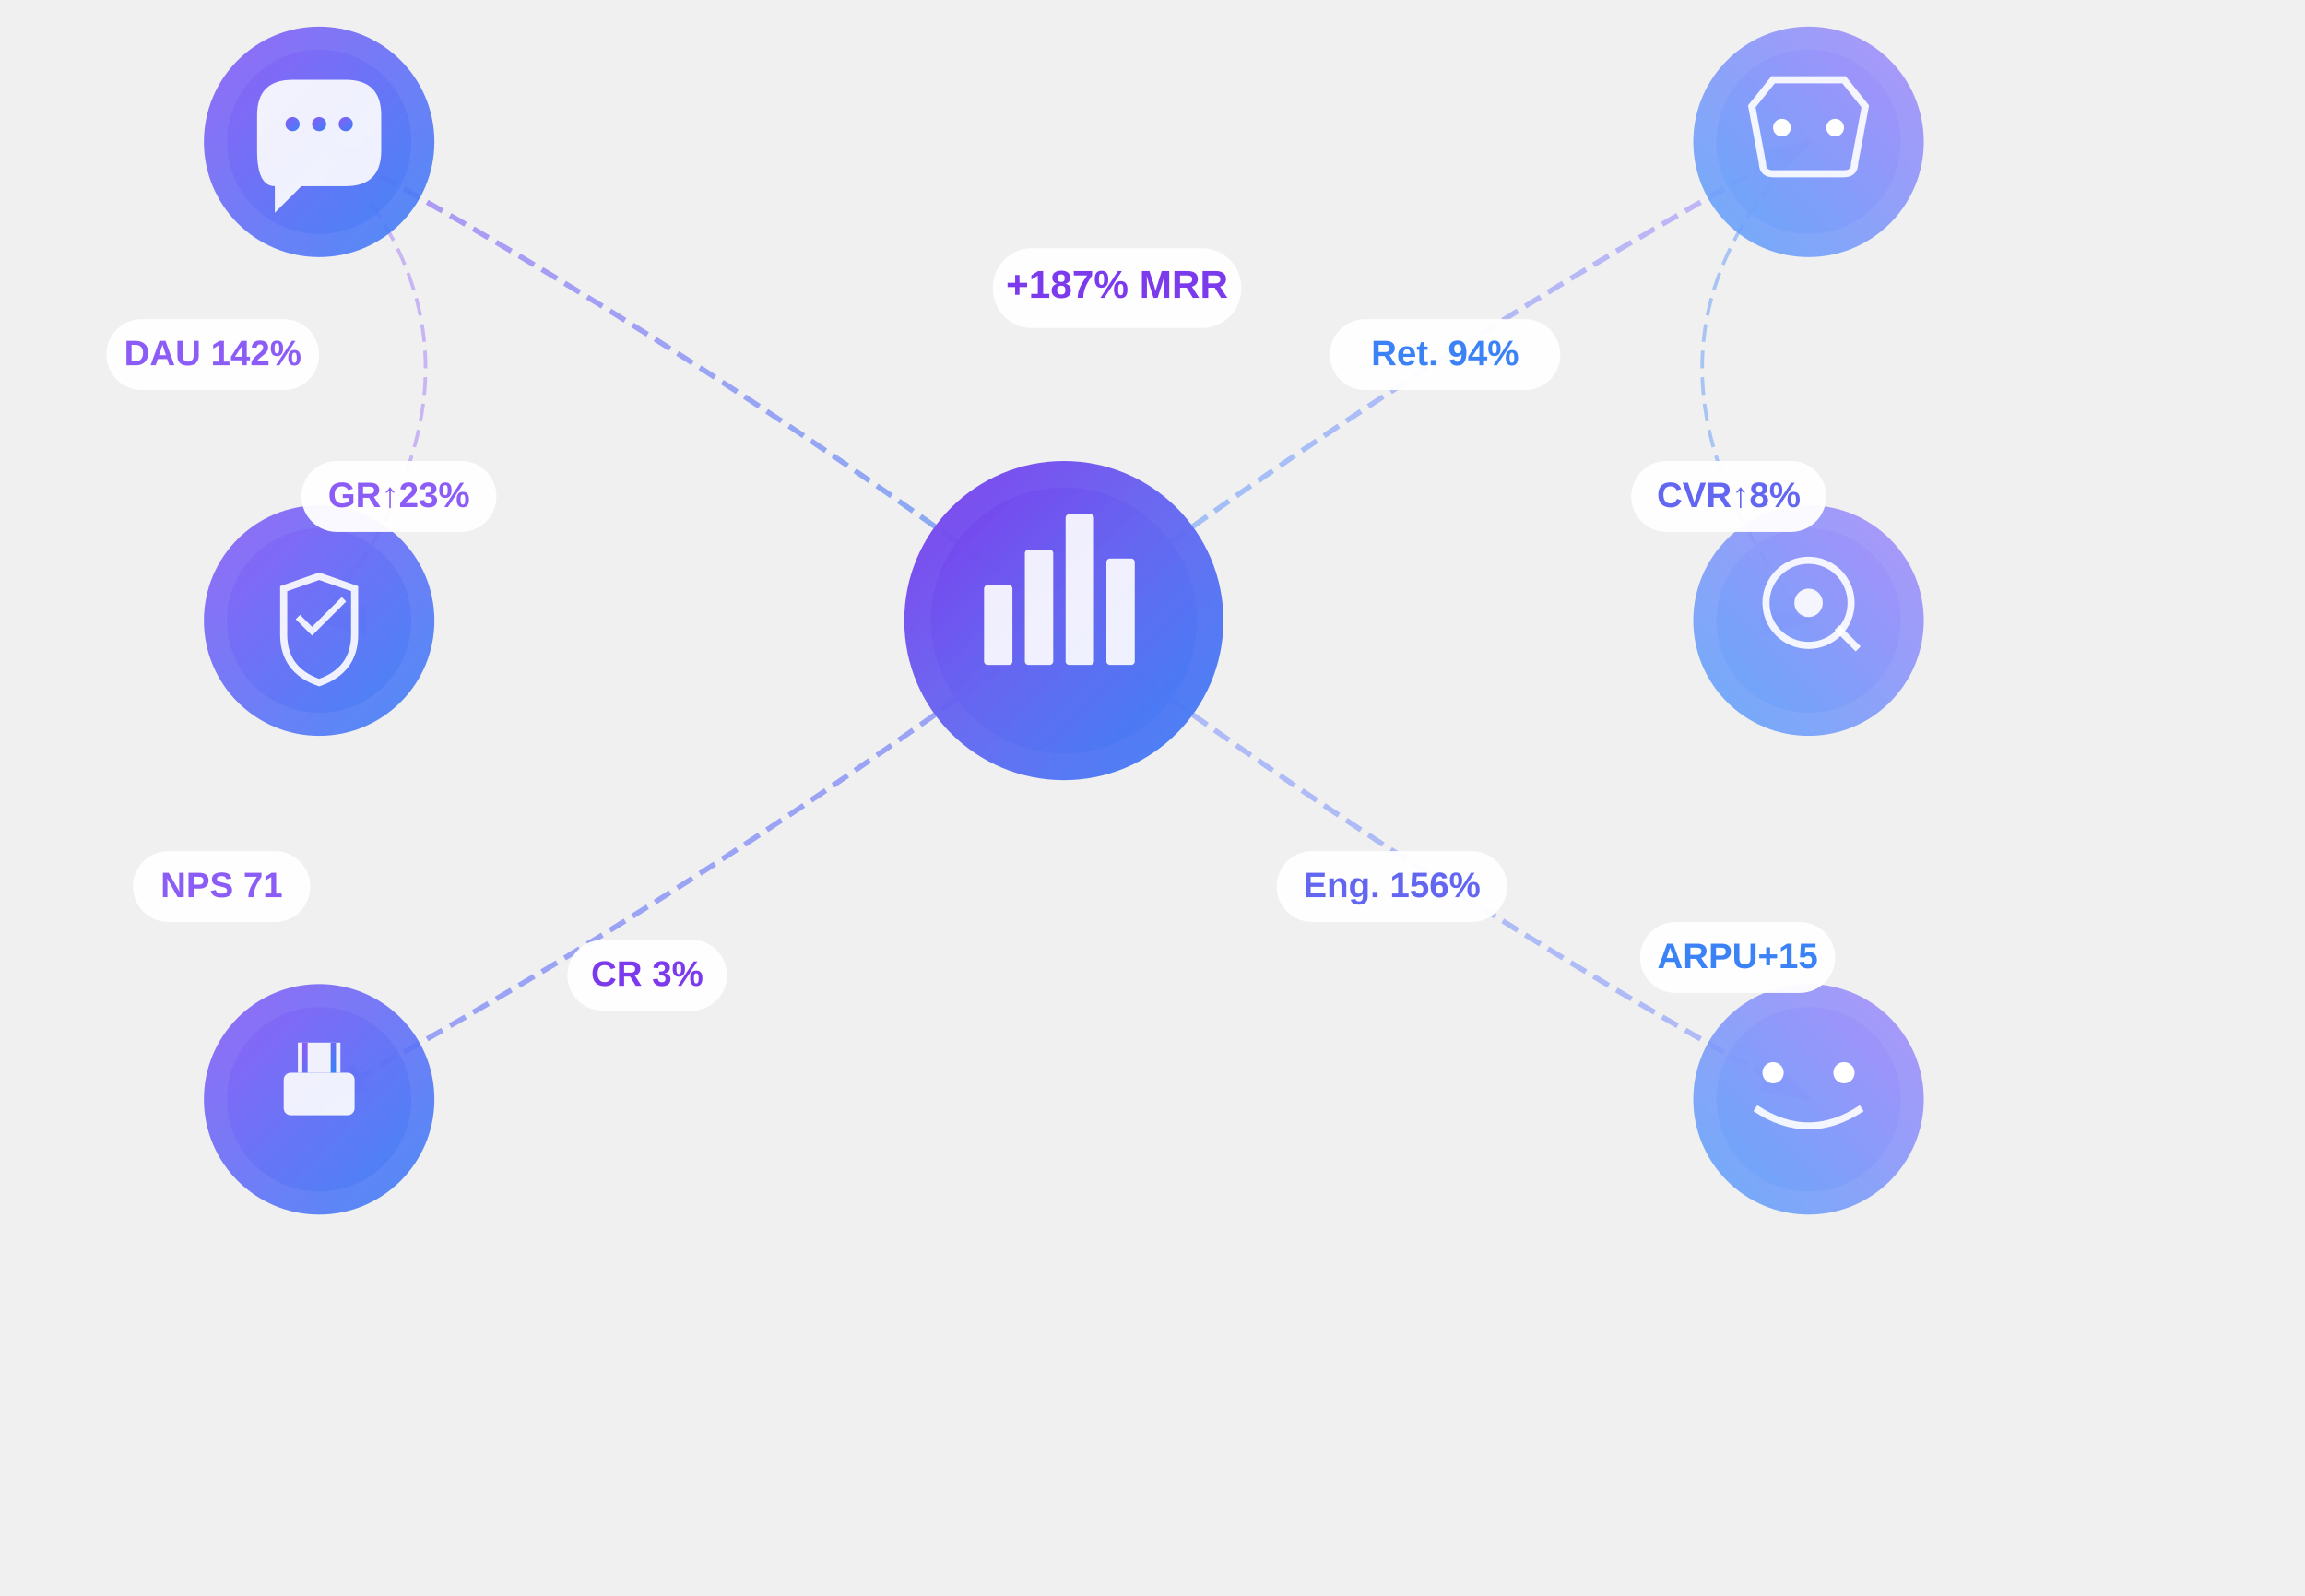
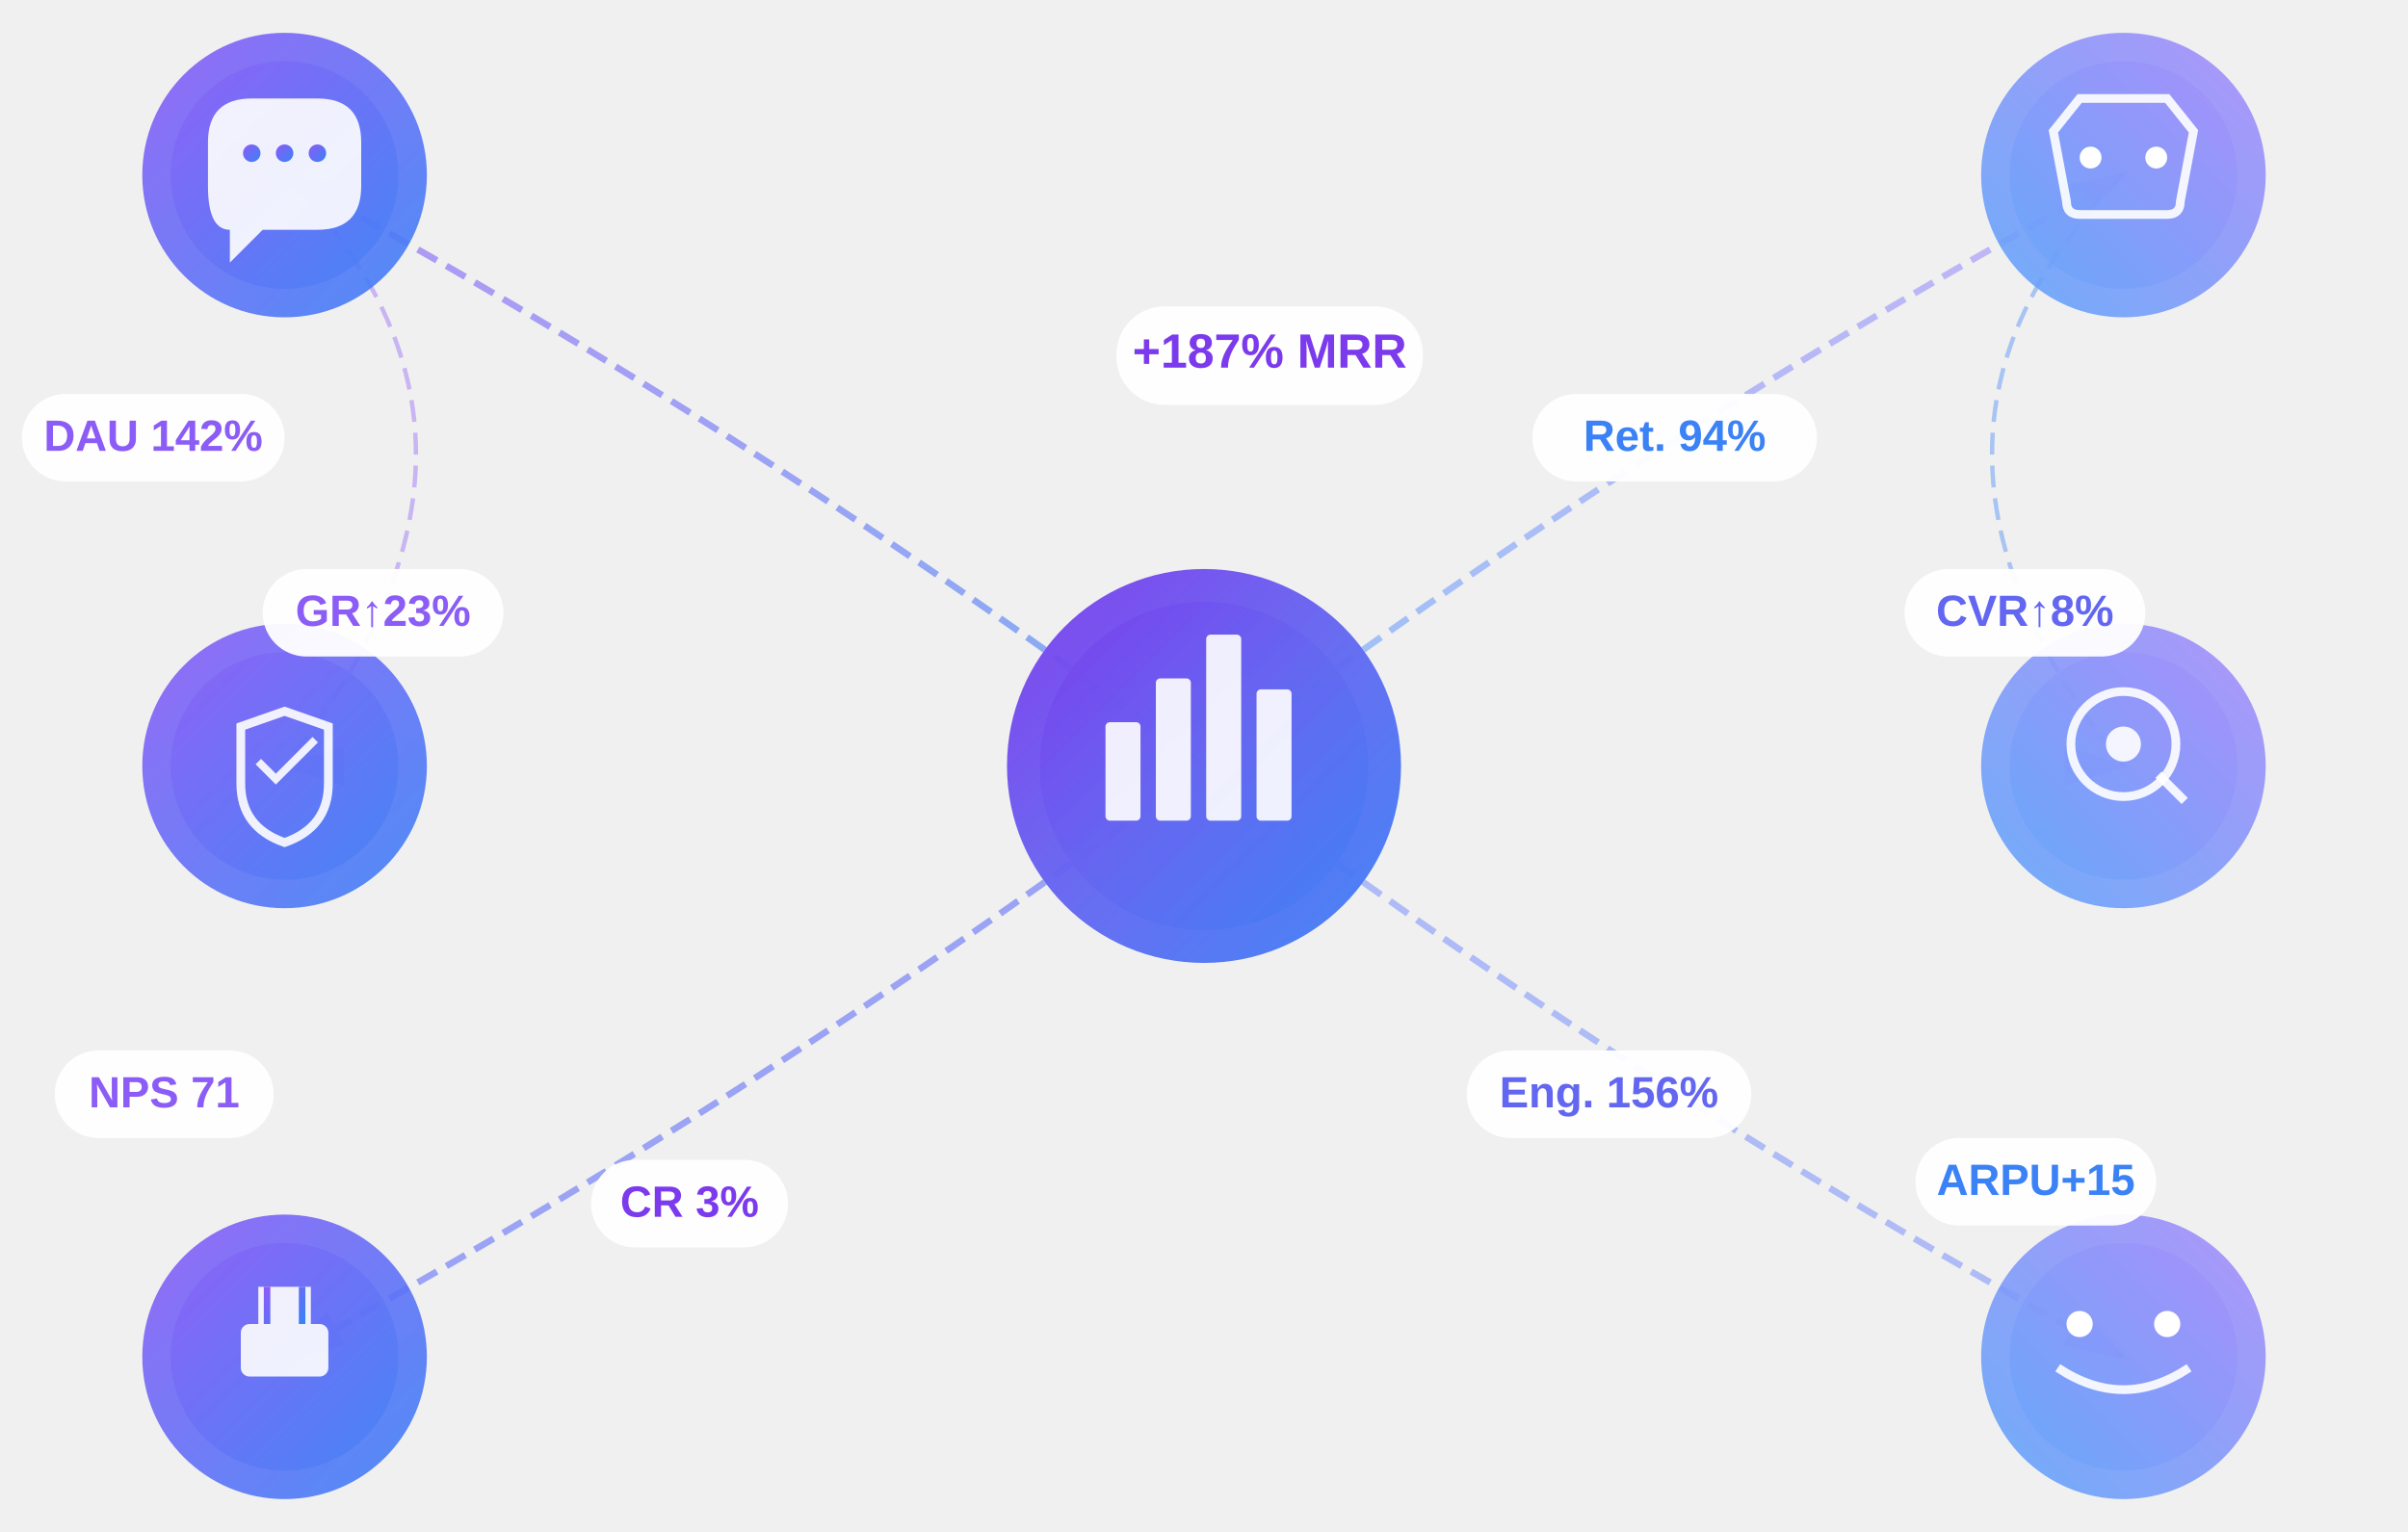
- <svg xmlns="http://www.w3.org/2000/svg" viewBox="100 100 1300 900">
+ <svg xmlns="http://www.w3.org/2000/svg" viewBox="150 100 1100 700" preserveAspectRatio="xMidYMid meet" width="100%" height="100%">
  <defs>
    <linearGradient id="purpleBlue1" x1="0%" y1="0%" x2="100%" y2="100%">
      <stop offset="0%" style="stop-color:#8b5cf6;stop-opacity:1" />
      <stop offset="100%" style="stop-color:#3b82f6;stop-opacity:1" />
    </linearGradient>
    <linearGradient id="purpleBlue2" x1="100%" y1="0%" x2="0%" y2="100%">
      <stop offset="0%" style="stop-color:#a78bfa;stop-opacity:1" />
      <stop offset="100%" style="stop-color:#60a5fa;stop-opacity:1" />
    </linearGradient>
    <linearGradient id="centerGradient" x1="0%" y1="0%" x2="100%" y2="100%">
      <stop offset="0%" style="stop-color:#7c3aed;stop-opacity:1" />
      <stop offset="50%" style="stop-color:#6366f1;stop-opacity:1" />
      <stop offset="100%" style="stop-color:#3b82f6;stop-opacity:1" />
    </linearGradient>
    <marker id="arrowhead" markerWidth="10" markerHeight="10" refX="9" refY="3" orient="auto">
      <polygon points="0 0, 10 3, 0 6" fill="#8b5cf6" opacity="0.7" />
    </marker>
  </defs>
  <style>
    @keyframes flowLine {
      0% { stroke-dashoffset: 1000; }
      100% { stroke-dashoffset: 0; }
    }
    
    @keyframes float {
      0%, 100% { transform: translateY(0px); }
      50% { transform: translateY(-5px); }
    }
    
    .flow-line { 
      stroke-dasharray: 10 5;
      animation: flowLine 20s linear infinite;
    }
    .metric { animation: float 4s ease-in-out infinite; }
    .metric:nth-child(2n) { animation-delay: 0.5s; }
    .metric:nth-child(3n) { animation-delay: 1s; }
  </style>
  <path class="flow-line" d="M 700 450 Q 500 300 280 180" stroke="url(#purpleBlue1)" stroke-width="3" fill="none" opacity="0.6" marker-end="url(#arrowhead)" />
  <path class="flow-line" d="M 700 450 Q 900 300 1120 180" stroke="url(#purpleBlue2)" stroke-width="3" fill="none" opacity="0.6" marker-end="url(#arrowhead)" />
  <path class="flow-line" d="M 700 450 Q 500 450 280 450" stroke="url(#purpleBlue1)" stroke-width="3" fill="none" opacity="0.6" marker-end="url(#arrowhead)" />
  <path class="flow-line" d="M 700 450 Q 900 450 1120 450" stroke="url(#purpleBlue2)" stroke-width="3" fill="none" opacity="0.6" marker-end="url(#arrowhead)" />
  <path class="flow-line" d="M 700 450 Q 500 600 280 720" stroke="url(#purpleBlue1)" stroke-width="3" fill="none" opacity="0.6" marker-end="url(#arrowhead)" />
  <path class="flow-line" d="M 700 450 Q 900 600 1120 720" stroke="url(#purpleBlue2)" stroke-width="3" fill="none" opacity="0.6" marker-end="url(#arrowhead)" />
  <path class="flow-line" d="M 280 180 Q 400 300 280 450" stroke="#8b5cf6" stroke-width="2" fill="none" opacity="0.4" />
  <path class="flow-line" d="M 1120 180 Q 1000 300 1120 450" stroke="#3b82f6" stroke-width="2" fill="none" opacity="0.4" />
  <g id="centerNode">
    <circle cx="700" cy="450" r="90" fill="url(#centerGradient)" opacity="0.95" />
    <circle cx="700" cy="450" r="75" fill="url(#centerGradient)" opacity="0.7" />
    <rect x="655" y="430" width="16" height="45" fill="white" opacity="0.9" rx="2" />
    <rect x="678" y="410" width="16" height="65" fill="white" opacity="0.9" rx="2" />
    <rect x="701" y="390" width="16" height="85" fill="white" opacity="0.9" rx="2" />
    <rect x="724" y="415" width="16" height="60" fill="white" opacity="0.9" rx="2" />
  </g>
  <g id="node1">
    <circle cx="280" cy="180" r="65" fill="url(#purpleBlue1)" opacity="0.9" />
    <circle cx="280" cy="180" r="52" fill="url(#purpleBlue1)" opacity="0.6" />
    <path d="M 245 165 Q 245 145 265 145 L 295 145 Q 315 145 315 165 L 315 185 Q 315 205 295 205 L 270 205 L 255 220 L 255 205 Q 245 205 245 185 Z" fill="white" opacity="0.9" />
    <circle cx="265" cy="170" r="4" fill="url(#purpleBlue1)" />
    <circle cx="280" cy="170" r="4" fill="url(#purpleBlue1)" />
    <circle cx="295" cy="170" r="4" fill="url(#purpleBlue1)" />
  </g>
  <g id="node2">
    <circle cx="1120" cy="180" r="65" fill="url(#purpleBlue2)" opacity="0.9" />
    <circle cx="1120" cy="180" r="52" fill="url(#purpleBlue2)" opacity="0.6" />
    <path d="M 1088 160 L 1100 145 L 1140 145 L 1152 160 L 1146 192 Q 1146 198 1140 198 L 1100 198 Q 1094 198 1094 192 Z" fill="none" stroke="white" stroke-width="4" opacity="0.9" />
    <circle cx="1105" cy="172" r="5" fill="white" />
    <circle cx="1135" cy="172" r="5" fill="white" />
  </g>
  <g id="node3">
    <circle cx="280" cy="450" r="65" fill="url(#purpleBlue1)" opacity="0.9" />
    <circle cx="280" cy="450" r="52" fill="url(#purpleBlue1)" opacity="0.6" />
    <path d="M 280 425 L 260 432 L 260 458 Q 260 478 280 485 Q 300 478 300 458 L 300 432 Z" fill="none" stroke="white" stroke-width="4" opacity="0.9" />
    <path d="M 268 448 L 276 456 L 294 438" fill="none" stroke="white" stroke-width="3.5" opacity="0.9" />
  </g>
  <g id="node4">
    <circle cx="1120" cy="450" r="65" fill="url(#purpleBlue2)" opacity="0.9" />
    <circle cx="1120" cy="450" r="52" fill="url(#purpleBlue2)" opacity="0.6" />
    <circle cx="1120" cy="440" r="24" fill="none" stroke="white" stroke-width="4" opacity="0.9" />
    <circle cx="1120" cy="440" r="8" fill="white" opacity="0.9" />
    <path d="M 1136 454 L 1148 466" stroke="white" stroke-width="4" opacity="0.9" />
  </g>
  <g id="node5">
    <circle cx="280" cy="720" r="65" fill="url(#purpleBlue1)" opacity="0.9" />
    <circle cx="280" cy="720" r="52" fill="url(#purpleBlue1)" opacity="0.6" />
    <rect x="260" y="705" width="40" height="24" rx="4" fill="white" opacity="0.9" />
    <rect x="268" y="688" width="24" height="17" fill="white" opacity="0.9" />
    <path d="M 272 705 L 272 688 M 288 705 L 288 688" stroke="url(#purpleBlue1)" stroke-width="3" />
  </g>
  <g id="node6">
    <circle cx="1120" cy="720" r="65" fill="url(#purpleBlue2)" opacity="0.9" />
    <circle cx="1120" cy="720" r="52" fill="url(#purpleBlue2)" opacity="0.6" />
    <circle cx="1100" cy="705" r="6" fill="white" />
    <circle cx="1140" cy="705" r="6" fill="white" />
    <path d="M 1090 725 Q 1120 745 1150 725" fill="none" stroke="white" stroke-width="4" opacity="0.9" />
  </g>
  <g class="metric" id="metric1">
    <rect x="660" y="240" width="140" height="45" rx="22" fill="white" opacity="0.95" />
    <text x="730" y="268" font-family="Arial, sans-serif" font-size="22" font-weight="700" fill="#7c3aed" text-anchor="middle">+187% MRR</text>
  </g>
  <g class="metric" id="metric2">
    <rect x="160" y="280" width="120" height="40" rx="20" fill="white" opacity="0.95" />
    <text x="220" y="306" font-family="Arial, sans-serif" font-size="20" font-weight="600" fill="#8b5cf6" text-anchor="middle">DAU 142%</text>
  </g>
  <g class="metric" id="metric3">
    <rect x="850" y="280" width="130" height="40" rx="20" fill="white" opacity="0.95" />
    <text x="915" y="306" font-family="Arial, sans-serif" font-size="20" font-weight="600" fill="#3b82f6" text-anchor="middle">Ret. 94%</text>
  </g>
  <g class="metric" id="metric4">
    <rect x="1020" y="360" width="110" height="40" rx="20" fill="white" opacity="0.95" />
    <text x="1075" y="386" font-family="Arial, sans-serif" font-size="20" font-weight="600" fill="#6366f1" text-anchor="middle">CVR↑8%</text>
  </g>
  <g class="metric" id="metric5">
    <rect x="175" y="580" width="100" height="40" rx="20" fill="white" opacity="0.95" />
    <text x="225" y="606" font-family="Arial, sans-serif" font-size="20" font-weight="600" fill="#8b5cf6" text-anchor="middle">NPS 71</text>
  </g>
  <g class="metric" id="metric6">
    <rect x="1025" y="620" width="110" height="40" rx="20" fill="white" opacity="0.95" />
    <text x="1080" y="646" font-family="Arial, sans-serif" font-size="20" font-weight="600" fill="#3b82f6" text-anchor="middle">ARPU+15</text>
  </g>
  <g class="metric" id="metric7">
    <rect x="420" y="630" width="90" height="40" rx="20" fill="white" opacity="0.95" />
    <text x="465" y="656" font-family="Arial, sans-serif" font-size="20" font-weight="600" fill="#7c3aed" text-anchor="middle">CR 3%</text>
  </g>
  <g class="metric" id="metric8">
    <rect x="270" y="360" width="110" height="40" rx="20" fill="white" opacity="0.95" />
    <text x="325" y="386" font-family="Arial, sans-serif" font-size="20" font-weight="600" fill="#8b5cf6" text-anchor="middle">GR↑23%</text>
  </g>
  <g class="metric" id="metric9">
    <rect x="820" y="580" width="130" height="40" rx="20" fill="white" opacity="0.95" />
    <text x="885" y="606" font-family="Arial, sans-serif" font-size="20" font-weight="600" fill="#6366f1" text-anchor="middle">Eng. 156%</text>
  </g>
</svg>
